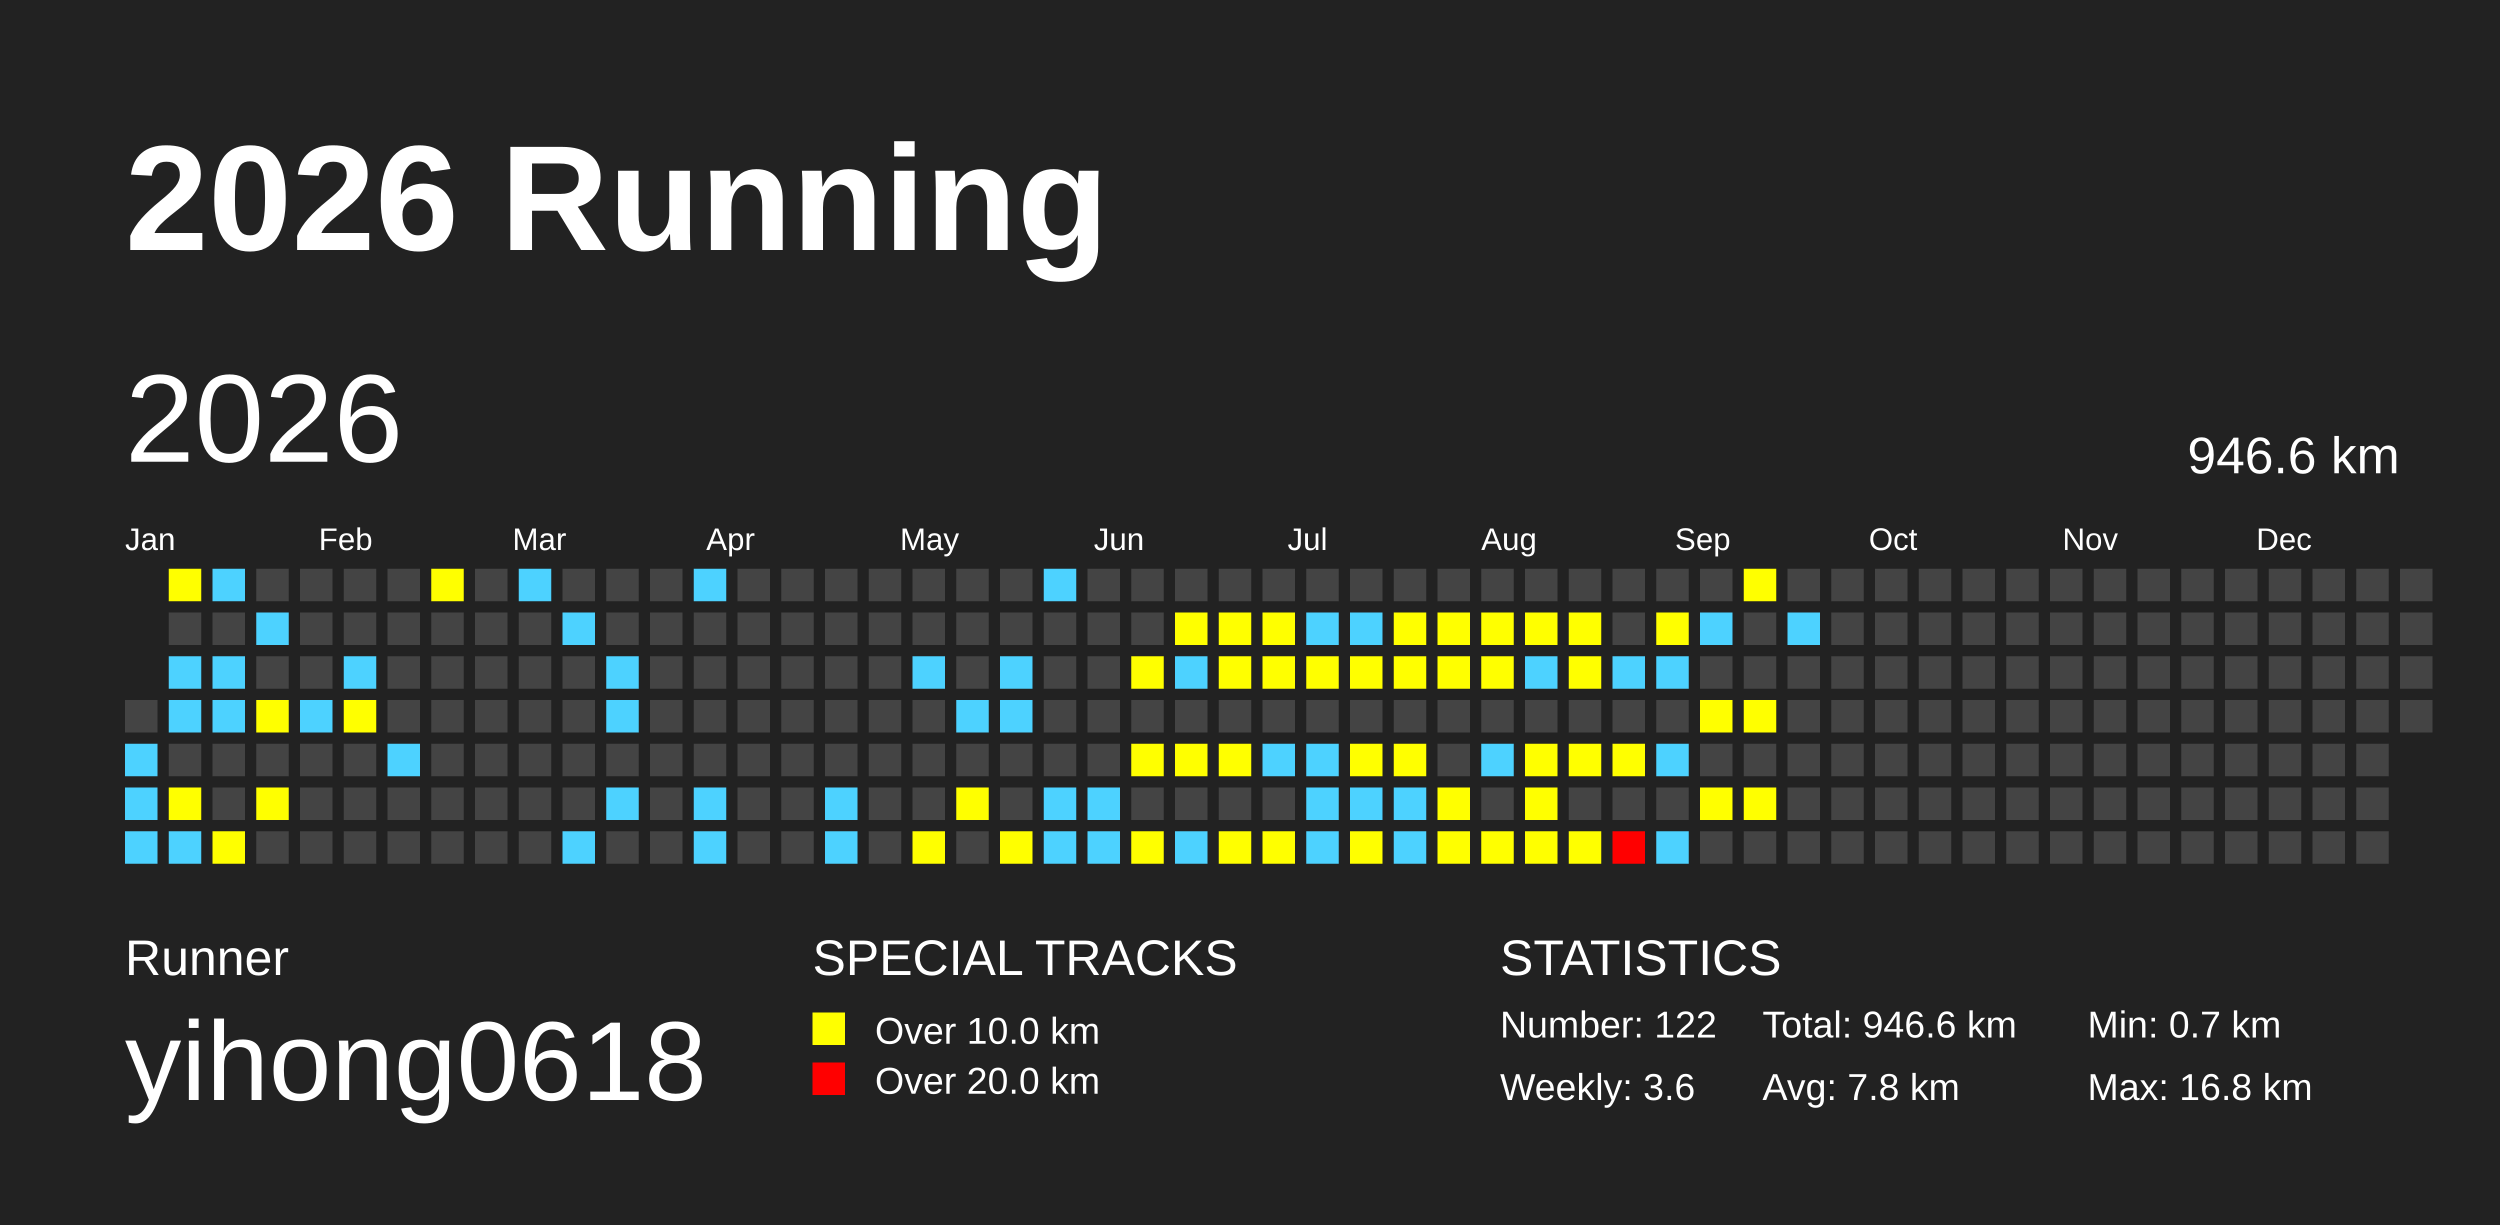
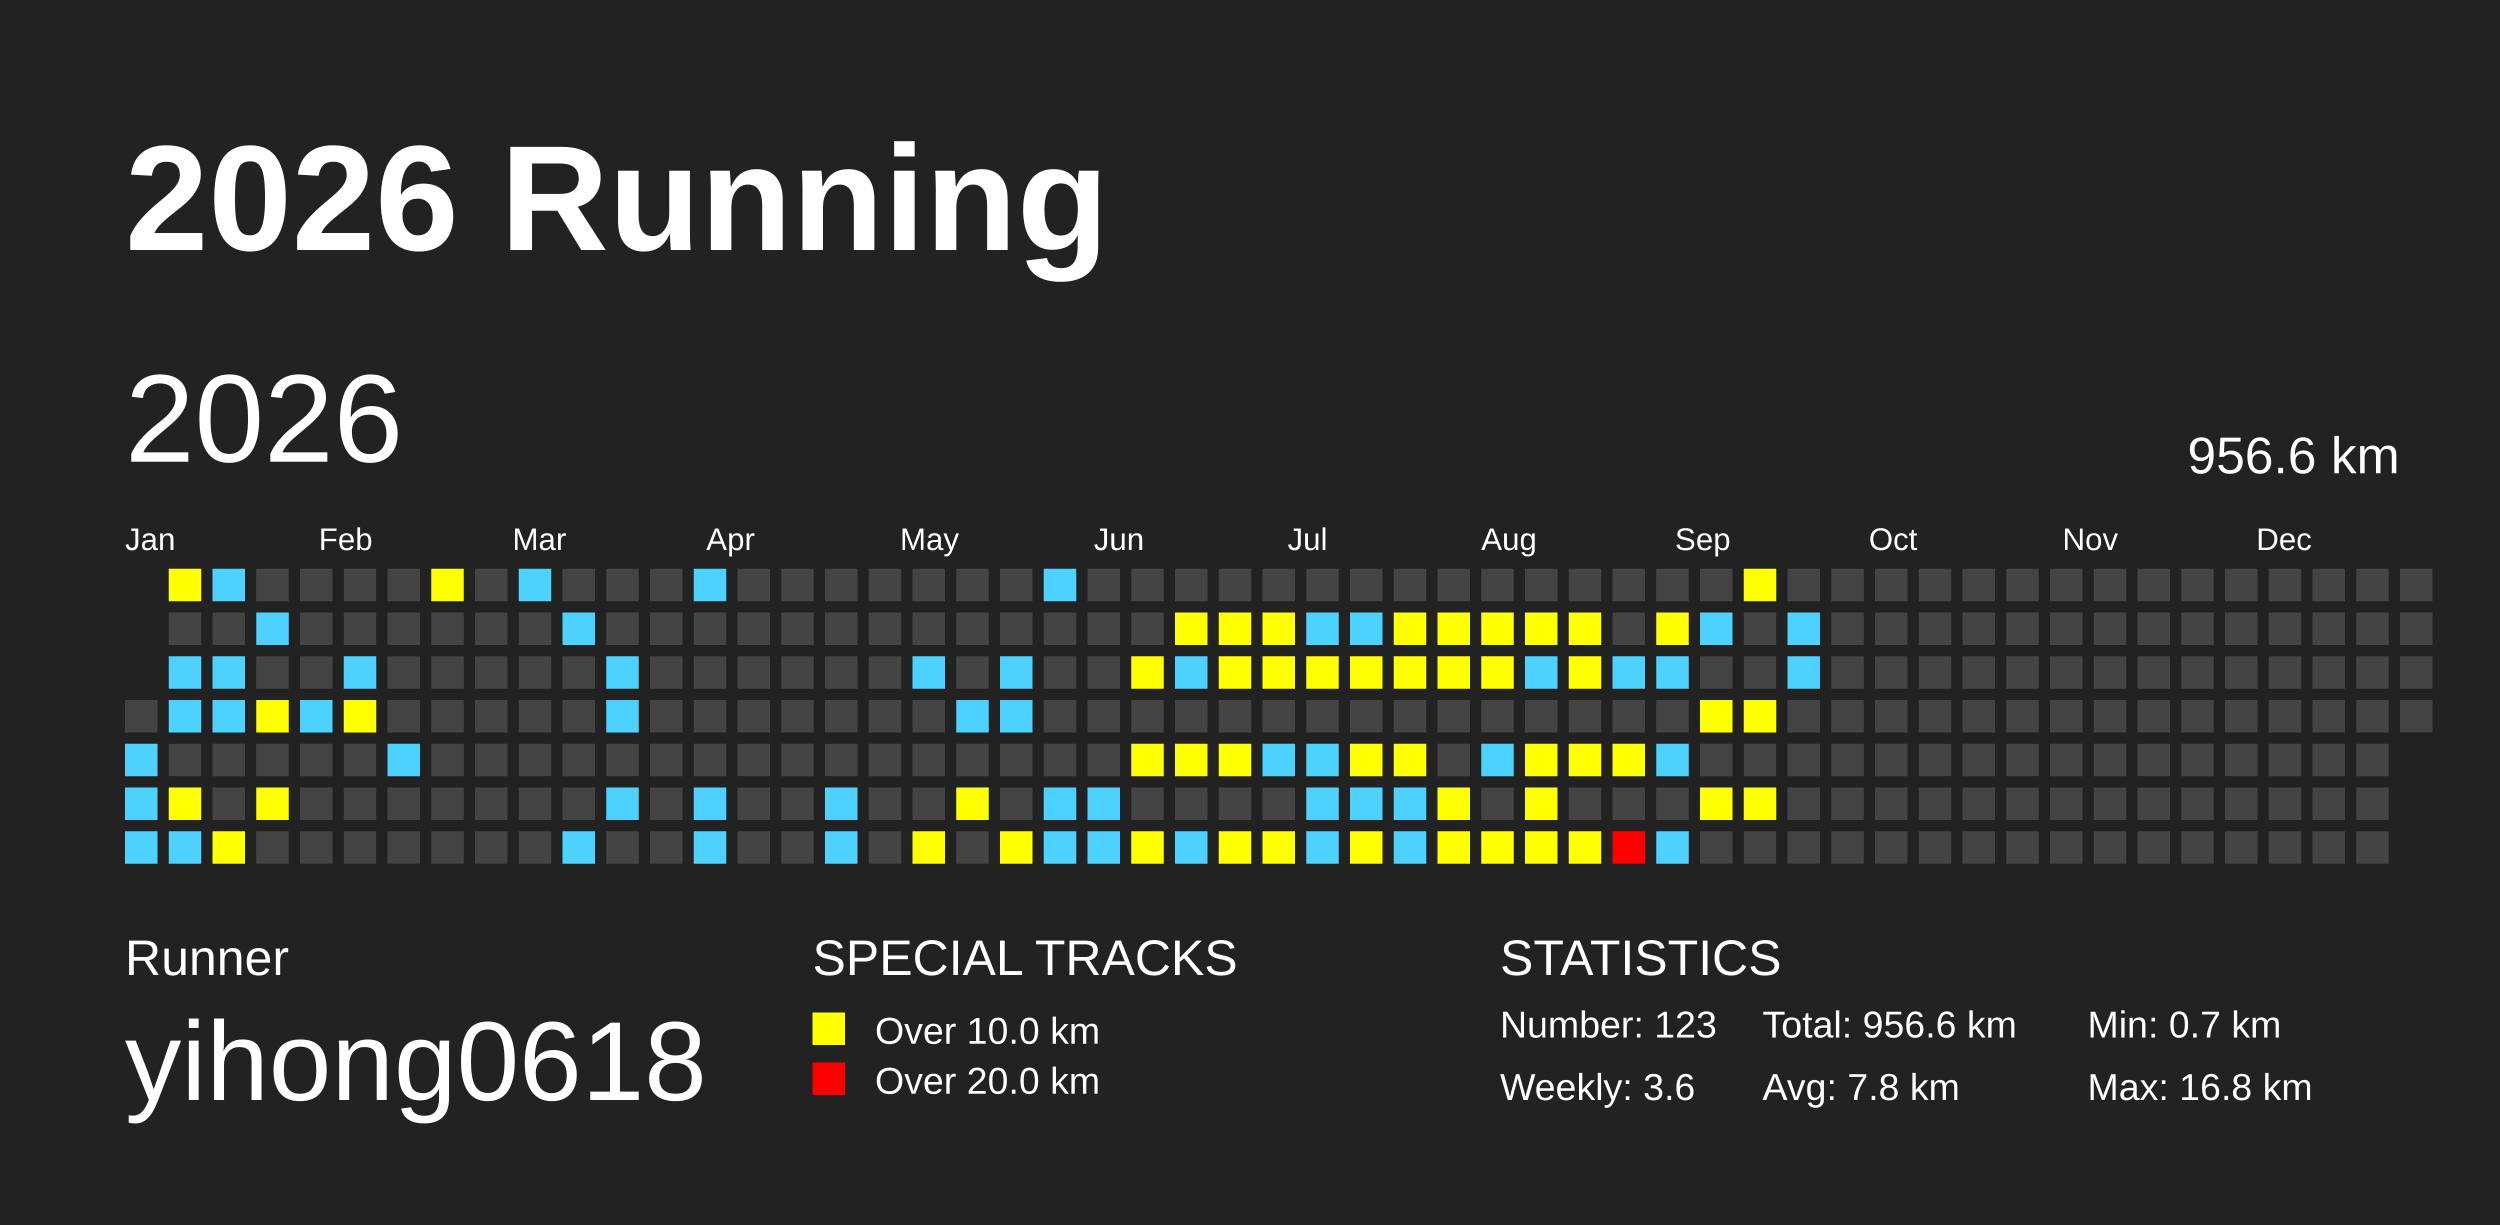
<svg xmlns="http://www.w3.org/2000/svg" baseProfile="full" height="98mm" version="1.1" viewBox="0,0,200,98" width="200mm">
  <defs>
    <pattern height="2" id="indoor-stripe" patternUnits="userSpaceOnUse" width="2">
      <line stroke="white" stroke-opacity="0.45" stroke-width="0.5" x1="0" x2="2" y1="2" y2="0" />
    </pattern>
  </defs>
  <rect fill="#222222" height="98" width="200" x="0" y="0" />
  <text fill="#FFFFFF" style="font-size:12px; font-family:Arial; font-weight:bold;" x="10" y="20">2026 Running</text>
  <text fill="#FFFFFF" style="font-size:4px; font-family:Arial" x="10" y="78">Runner</text>
  <text fill="#FFFFFF" style="font-size:9px; font-family:Arial" x="10" y="88">yihong0618</text>
  <text fill="#FFFFFF" style="font-size:4px; font-family:Arial" x="65" y="78">SPECIAL TRACKS</text>
  <rect fill="yellow" height="2.6" width="2.6" x="65" y="81" />
  <text fill="#FFFFFF" style="font-size:3px; font-family:Arial" x="70" y="83.5">Over 10.0 km</text>
  <rect fill="red" height="2.6" width="2.6" x="65" y="85" />
  <text fill="#FFFFFF" style="font-size:3px; font-family:Arial" x="70" y="87.5">Over 20.0 km</text>
  <text fill="#FFFFFF" style="font-size:4px; font-family:Arial" x="120" y="78">STATISTICS</text>
-   <text fill="#FFFFFF" style="font-size:3px; font-family:Arial" x="120" y="83">Number: 122</text>
+   <text fill="#FFFFFF" style="font-size:3px; font-family:Arial" x="120" y="83">Number: 123</text>
  <text fill="#FFFFFF" style="font-size:3px; font-family:Arial" x="120" y="88">Weekly: 3.6</text>
-   <text fill="#FFFFFF" style="font-size:3px; font-family:Arial" x="141" y="83">Total: 946.6 km</text>
+   <text fill="#FFFFFF" style="font-size:3px; font-family:Arial" x="141" y="83">Total: 956.6 km</text>
  <text fill="#FFFFFF" style="font-size:3px; font-family:Arial" x="141" y="88">Avg: 7.8 km</text>
  <text fill="#FFFFFF" style="font-size:3px; font-family:Arial" x="167" y="83">Min: 0.7 km</text>
  <text fill="#FFFFFF" style="font-size:3px; font-family:Arial" x="167" y="88">Max: 16.8 km</text>
  <text dominant-baseline="hanging" fill="#FFFFFF" style="font-size:10.0px; font-family:Arial;" x="10" y="30">2026</text>
-   <text dominant-baseline="hanging" fill="#FFFFFF" style="font-size:4.125px; font-family:Arial;" x="175" y="35">946.6 km</text>
+   <text dominant-baseline="hanging" fill="#FFFFFF" style="font-size:4.125px; font-family:Arial;" x="175" y="35">956.6 km</text>
  <text fill="#FFFFFF" style="font-size:2.5px; font-family:Arial" x="10.0" y="44">Jan</text>
  <text fill="#FFFFFF" style="font-size:2.5px; font-family:Arial" x="25.5" y="44">Feb</text>
  <text fill="#FFFFFF" style="font-size:2.5px; font-family:Arial" x="41.0" y="44">Mar</text>
  <text fill="#FFFFFF" style="font-size:2.5px; font-family:Arial" x="56.5" y="44">Apr</text>
  <text fill="#FFFFFF" style="font-size:2.5px; font-family:Arial" x="72.0" y="44">May</text>
  <text fill="#FFFFFF" style="font-size:2.5px; font-family:Arial" x="87.5" y="44">Jun</text>
  <text fill="#FFFFFF" style="font-size:2.5px; font-family:Arial" x="103.0" y="44">Jul</text>
  <text fill="#FFFFFF" style="font-size:2.5px; font-family:Arial" x="118.5" y="44">Aug</text>
  <text fill="#FFFFFF" style="font-size:2.5px; font-family:Arial" x="134.0" y="44">Sep</text>
  <text fill="#FFFFFF" style="font-size:2.5px; font-family:Arial" x="149.5" y="44">Oct</text>
  <text fill="#FFFFFF" style="font-size:2.5px; font-family:Arial" x="165.0" y="44">Nov</text>
  <text fill="#FFFFFF" style="font-size:2.5px; font-family:Arial" x="180.5" y="44">Dec</text>
  <rect fill="#444444" height="2.6" width="2.6" x="10.0" y="56.0" />
  <rect fill="#4DD2FF" height="2.6" width="2.6" x="10.0" y="59.5" />
  <rect fill="#4DD2FF" height="2.6" width="2.6" x="10.0" y="63.0" />
  <rect fill="#4DD2FF" height="2.6" width="2.6" x="10.0" y="66.5" />
  <rect fill="yellow" height="2.6" width="2.6" x="13.5" y="45.5" />
  <rect fill="#444444" height="2.6" width="2.6" x="13.5" y="49.0" />
  <rect fill="#4DD2FF" height="2.6" width="2.6" x="13.5" y="52.5" />
  <rect fill="#4DD2FF" height="2.6" width="2.6" x="13.5" y="56.0" />
  <rect fill="#444444" height="2.6" width="2.6" x="13.5" y="59.5" />
  <rect fill="yellow" height="2.6" width="2.6" x="13.5" y="63.0" />
  <rect fill="#4DD2FF" height="2.6" width="2.6" x="13.5" y="66.5" />
  <rect fill="#4DD2FF" height="2.6" width="2.6" x="17.0" y="45.5" />
  <rect fill="#444444" height="2.6" width="2.6" x="17.0" y="49.0" />
  <rect fill="#4DD2FF" height="2.6" width="2.6" x="17.0" y="52.5" />
  <rect fill="#4DD2FF" height="2.6" width="2.6" x="17.0" y="56.0" />
  <rect fill="#444444" height="2.6" width="2.6" x="17.0" y="59.5" />
  <rect fill="#444444" height="2.6" width="2.6" x="17.0" y="63.0" />
  <rect fill="yellow" height="2.6" width="2.6" x="17.0" y="66.5" />
  <rect fill="#444444" height="2.6" width="2.6" x="20.5" y="45.5" />
  <rect fill="#4DD2FF" height="2.6" width="2.6" x="20.5" y="49.0" />
  <rect fill="#444444" height="2.6" width="2.6" x="20.5" y="52.5" />
  <rect fill="yellow" height="2.6" width="2.6" x="20.5" y="56.0" />
  <rect fill="#444444" height="2.6" width="2.6" x="20.5" y="59.5" />
  <rect fill="yellow" height="2.6" width="2.6" x="20.5" y="63.0" />
  <rect fill="#444444" height="2.6" width="2.6" x="20.5" y="66.5" />
  <rect fill="#444444" height="2.6" width="2.6" x="24.0" y="45.5" />
  <rect fill="#444444" height="2.6" width="2.6" x="24.0" y="49.0" />
  <rect fill="#444444" height="2.6" width="2.6" x="24.0" y="52.5" />
  <rect fill="#4DD2FF" height="2.6" width="2.6" x="24.0" y="56.0" />
  <rect fill="#444444" height="2.6" width="2.6" x="24.0" y="59.5" />
  <rect fill="#444444" height="2.6" width="2.6" x="24.0" y="63.0" />
  <rect fill="#444444" height="2.6" width="2.6" x="24.0" y="66.5" />
  <rect fill="#444444" height="2.6" width="2.6" x="27.5" y="45.5" />
  <rect fill="#444444" height="2.6" width="2.6" x="27.5" y="49.0" />
  <rect fill="#4DD2FF" height="2.6" width="2.6" x="27.5" y="52.5" />
  <rect fill="yellow" height="2.6" width="2.6" x="27.5" y="56.0" />
  <rect fill="#444444" height="2.6" width="2.6" x="27.5" y="59.5" />
  <rect fill="#444444" height="2.6" width="2.6" x="27.5" y="63.0" />
  <rect fill="#444444" height="2.6" width="2.6" x="27.5" y="66.5" />
  <rect fill="#444444" height="2.6" width="2.6" x="31.0" y="45.5" />
  <rect fill="#444444" height="2.6" width="2.6" x="31.0" y="49.0" />
  <rect fill="#444444" height="2.6" width="2.6" x="31.0" y="52.5" />
  <rect fill="#444444" height="2.6" width="2.6" x="31.0" y="56.0" />
  <rect fill="#4DD2FF" height="2.6" width="2.6" x="31.0" y="59.5" />
  <rect fill="#444444" height="2.6" width="2.6" x="31.0" y="63.0" />
  <rect fill="#444444" height="2.6" width="2.6" x="31.0" y="66.5" />
  <rect fill="yellow" height="2.6" width="2.6" x="34.5" y="45.5" />
  <rect fill="#444444" height="2.6" width="2.6" x="34.5" y="49.0" />
  <rect fill="#444444" height="2.6" width="2.6" x="34.5" y="52.5" />
  <rect fill="#444444" height="2.6" width="2.6" x="34.5" y="56.0" />
  <rect fill="#444444" height="2.6" width="2.6" x="34.5" y="59.5" />
  <rect fill="#444444" height="2.6" width="2.6" x="34.5" y="63.0" />
  <rect fill="#444444" height="2.6" width="2.6" x="34.5" y="66.5" />
  <rect fill="#444444" height="2.6" width="2.6" x="38.0" y="45.5" />
  <rect fill="#444444" height="2.6" width="2.6" x="38.0" y="49.0" />
  <rect fill="#444444" height="2.6" width="2.6" x="38.0" y="52.5" />
  <rect fill="#444444" height="2.6" width="2.6" x="38.0" y="56.0" />
  <rect fill="#444444" height="2.6" width="2.6" x="38.0" y="59.5" />
  <rect fill="#444444" height="2.6" width="2.6" x="38.0" y="63.0" />
  <rect fill="#444444" height="2.6" width="2.6" x="38.0" y="66.5" />
  <rect fill="#4DD2FF" height="2.6" width="2.6" x="41.5" y="45.5" />
  <rect fill="#444444" height="2.6" width="2.6" x="41.5" y="49.0" />
  <rect fill="#444444" height="2.6" width="2.6" x="41.5" y="52.5" />
  <rect fill="#444444" height="2.6" width="2.6" x="41.5" y="56.0" />
  <rect fill="#444444" height="2.6" width="2.6" x="41.5" y="59.5" />
  <rect fill="#444444" height="2.6" width="2.6" x="41.5" y="63.0" />
  <rect fill="#444444" height="2.6" width="2.6" x="41.5" y="66.5" />
  <rect fill="#444444" height="2.6" width="2.6" x="45.0" y="45.5" />
  <rect fill="#4DD2FF" height="2.6" width="2.6" x="45.0" y="49.0" />
  <rect fill="#444444" height="2.6" width="2.6" x="45.0" y="52.5" />
  <rect fill="#444444" height="2.6" width="2.6" x="45.0" y="56.0" />
  <rect fill="#444444" height="2.6" width="2.6" x="45.0" y="59.5" />
  <rect fill="#444444" height="2.6" width="2.6" x="45.0" y="63.0" />
  <rect fill="#4DD2FF" height="2.6" width="2.6" x="45.0" y="66.5" />
  <rect fill="#444444" height="2.6" width="2.6" x="48.5" y="45.5" />
  <rect fill="#444444" height="2.6" width="2.6" x="48.5" y="49.0" />
  <rect fill="#4DD2FF" height="2.6" width="2.6" x="48.5" y="52.5" />
  <rect fill="#4DD2FF" height="2.6" width="2.6" x="48.5" y="56.0" />
  <rect fill="#444444" height="2.6" width="2.6" x="48.5" y="59.5" />
  <rect fill="#4DD2FF" height="2.6" width="2.6" x="48.5" y="63.0" />
  <rect fill="#444444" height="2.6" width="2.6" x="48.5" y="66.5" />
  <rect fill="#444444" height="2.6" width="2.6" x="52.0" y="45.5" />
  <rect fill="#444444" height="2.6" width="2.6" x="52.0" y="49.0" />
  <rect fill="#444444" height="2.6" width="2.6" x="52.0" y="52.5" />
  <rect fill="#444444" height="2.6" width="2.6" x="52.0" y="56.0" />
  <rect fill="#444444" height="2.6" width="2.6" x="52.0" y="59.5" />
  <rect fill="#444444" height="2.6" width="2.6" x="52.0" y="63.0" />
  <rect fill="#444444" height="2.6" width="2.6" x="52.0" y="66.5" />
  <rect fill="#4DD2FF" height="2.6" width="2.6" x="55.5" y="45.5" />
  <rect fill="#444444" height="2.6" width="2.6" x="55.5" y="49.0" />
  <rect fill="#444444" height="2.6" width="2.6" x="55.5" y="52.5" />
  <rect fill="#444444" height="2.6" width="2.6" x="55.5" y="56.0" />
  <rect fill="#444444" height="2.6" width="2.6" x="55.5" y="59.5" />
  <rect fill="#4DD2FF" height="2.6" width="2.6" x="55.5" y="63.0" />
  <rect fill="#4DD2FF" height="2.6" width="2.6" x="55.5" y="66.5" />
  <rect fill="#444444" height="2.6" width="2.6" x="59.0" y="45.5" />
  <rect fill="#444444" height="2.6" width="2.6" x="59.0" y="49.0" />
  <rect fill="#444444" height="2.6" width="2.6" x="59.0" y="52.5" />
  <rect fill="#444444" height="2.6" width="2.6" x="59.0" y="56.0" />
  <rect fill="#444444" height="2.6" width="2.6" x="59.0" y="59.5" />
  <rect fill="#444444" height="2.6" width="2.6" x="59.0" y="63.0" />
  <rect fill="#444444" height="2.6" width="2.6" x="59.0" y="66.5" />
  <rect fill="#444444" height="2.6" width="2.6" x="62.5" y="45.5" />
  <rect fill="#444444" height="2.6" width="2.6" x="62.5" y="49.0" />
  <rect fill="#444444" height="2.6" width="2.6" x="62.5" y="52.5" />
  <rect fill="#444444" height="2.6" width="2.6" x="62.5" y="56.0" />
  <rect fill="#444444" height="2.6" width="2.6" x="62.5" y="59.5" />
  <rect fill="#444444" height="2.6" width="2.6" x="62.5" y="63.0" />
  <rect fill="#444444" height="2.6" width="2.6" x="62.5" y="66.5" />
  <rect fill="#444444" height="2.6" width="2.6" x="66.0" y="45.5" />
  <rect fill="#444444" height="2.6" width="2.6" x="66.0" y="49.0" />
  <rect fill="#444444" height="2.6" width="2.6" x="66.0" y="52.5" />
  <rect fill="#444444" height="2.6" width="2.6" x="66.0" y="56.0" />
  <rect fill="#444444" height="2.6" width="2.6" x="66.0" y="59.5" />
  <rect fill="#4DD2FF" height="2.6" width="2.6" x="66.0" y="63.0" />
  <rect fill="#4DD2FF" height="2.6" width="2.6" x="66.0" y="66.5" />
  <rect fill="#444444" height="2.6" width="2.6" x="69.5" y="45.5" />
  <rect fill="#444444" height="2.6" width="2.6" x="69.5" y="49.0" />
  <rect fill="#444444" height="2.6" width="2.6" x="69.5" y="52.5" />
  <rect fill="#444444" height="2.6" width="2.6" x="69.5" y="56.0" />
  <rect fill="#444444" height="2.6" width="2.6" x="69.5" y="59.5" />
  <rect fill="#444444" height="2.6" width="2.6" x="69.5" y="63.0" />
  <rect fill="#444444" height="2.6" width="2.6" x="69.5" y="66.5" />
  <rect fill="#444444" height="2.6" width="2.6" x="73.0" y="45.5" />
  <rect fill="#444444" height="2.6" width="2.6" x="73.0" y="49.0" />
  <rect fill="#4DD2FF" height="2.6" width="2.6" x="73.0" y="52.5" />
  <rect fill="#444444" height="2.6" width="2.6" x="73.0" y="56.0" />
  <rect fill="#444444" height="2.6" width="2.6" x="73.0" y="59.5" />
  <rect fill="#444444" height="2.6" width="2.6" x="73.0" y="63.0" />
  <rect fill="yellow" height="2.6" width="2.6" x="73.0" y="66.5" />
  <rect fill="#444444" height="2.6" width="2.6" x="76.5" y="45.5" />
  <rect fill="#444444" height="2.6" width="2.6" x="76.5" y="49.0" />
  <rect fill="#444444" height="2.6" width="2.6" x="76.5" y="52.5" />
  <rect fill="#4DD2FF" height="2.6" width="2.6" x="76.5" y="56.0" />
  <rect fill="#444444" height="2.6" width="2.6" x="76.5" y="59.5" />
  <rect fill="yellow" height="2.6" width="2.6" x="76.5" y="63.0" />
  <rect fill="#444444" height="2.6" width="2.6" x="76.5" y="66.5" />
  <rect fill="#444444" height="2.6" width="2.6" x="80.0" y="45.5" />
  <rect fill="#444444" height="2.6" width="2.6" x="80.0" y="49.0" />
  <rect fill="#4DD2FF" height="2.6" width="2.6" x="80.0" y="52.5" />
  <rect fill="#4DD2FF" height="2.6" width="2.6" x="80.0" y="56.0" />
  <rect fill="#444444" height="2.6" width="2.6" x="80.0" y="59.5" />
  <rect fill="#444444" height="2.6" width="2.6" x="80.0" y="63.0" />
  <rect fill="yellow" height="2.6" width="2.6" x="80.0" y="66.5" />
  <rect fill="#4DD2FF" height="2.6" width="2.6" x="83.5" y="45.5" />
  <rect fill="#444444" height="2.6" width="2.6" x="83.5" y="49.0" />
  <rect fill="#444444" height="2.6" width="2.6" x="83.5" y="52.5" />
  <rect fill="#444444" height="2.6" width="2.6" x="83.5" y="56.0" />
  <rect fill="#444444" height="2.6" width="2.6" x="83.5" y="59.5" />
  <rect fill="#4DD2FF" height="2.6" width="2.6" x="83.5" y="63.0" />
  <rect fill="#4DD2FF" height="2.6" width="2.6" x="83.5" y="66.5" />
  <rect fill="#444444" height="2.6" width="2.6" x="87.0" y="45.5" />
  <rect fill="#444444" height="2.6" width="2.6" x="87.0" y="49.0" />
  <rect fill="#444444" height="2.6" width="2.6" x="87.0" y="52.5" />
  <rect fill="#444444" height="2.6" width="2.6" x="87.0" y="56.0" />
  <rect fill="#444444" height="2.6" width="2.6" x="87.0" y="59.5" />
  <rect fill="#4DD2FF" height="2.6" width="2.6" x="87.0" y="63.0" />
  <rect fill="#4DD2FF" height="2.6" width="2.6" x="87.0" y="66.5" />
  <rect fill="#444444" height="2.6" width="2.6" x="90.5" y="45.5" />
  <rect fill="#444444" height="2.6" width="2.6" x="90.5" y="49.0" />
  <rect fill="yellow" height="2.6" width="2.6" x="90.5" y="52.5" />
  <rect fill="#444444" height="2.6" width="2.6" x="90.5" y="56.0" />
  <rect fill="yellow" height="2.6" width="2.6" x="90.5" y="59.5" />
  <rect fill="#444444" height="2.6" width="2.6" x="90.5" y="63.0" />
  <rect fill="yellow" height="2.6" width="2.6" x="90.5" y="66.5" />
  <rect fill="#444444" height="2.6" width="2.6" x="94.0" y="45.5" />
  <rect fill="yellow" height="2.6" width="2.6" x="94.0" y="49.0" />
  <rect fill="#4DD2FF" height="2.6" width="2.6" x="94.0" y="52.5" />
  <rect fill="#444444" height="2.6" width="2.6" x="94.0" y="56.0" />
  <rect fill="yellow" height="2.6" width="2.6" x="94.0" y="59.5" />
  <rect fill="#444444" height="2.6" width="2.6" x="94.0" y="63.0" />
  <rect fill="#4DD2FF" height="2.6" width="2.6" x="94.0" y="66.5" />
  <rect fill="#444444" height="2.6" width="2.6" x="97.5" y="45.5" />
  <rect fill="yellow" height="2.6" width="2.6" x="97.5" y="49.0" />
  <rect fill="yellow" height="2.6" width="2.6" x="97.5" y="52.5" />
  <rect fill="#444444" height="2.6" width="2.6" x="97.5" y="56.0" />
  <rect fill="yellow" height="2.6" width="2.6" x="97.5" y="59.5" />
  <rect fill="#444444" height="2.6" width="2.6" x="97.5" y="63.0" />
  <rect fill="yellow" height="2.6" width="2.6" x="97.5" y="66.5" />
  <rect fill="#444444" height="2.6" width="2.6" x="101.0" y="45.5" />
  <rect fill="yellow" height="2.6" width="2.6" x="101.0" y="49.0" />
  <rect fill="yellow" height="2.6" width="2.6" x="101.0" y="52.5" />
  <rect fill="#444444" height="2.6" width="2.6" x="101.0" y="56.0" />
  <rect fill="#4DD2FF" height="2.6" width="2.6" x="101.0" y="59.5" />
  <rect fill="#444444" height="2.6" width="2.6" x="101.0" y="63.0" />
  <rect fill="yellow" height="2.6" width="2.6" x="101.0" y="66.5" />
  <rect fill="#444444" height="2.6" width="2.6" x="104.5" y="45.5" />
  <rect fill="#4DD2FF" height="2.6" width="2.6" x="104.5" y="49.0" />
  <rect fill="yellow" height="2.6" width="2.6" x="104.5" y="52.5" />
  <rect fill="#444444" height="2.6" width="2.6" x="104.5" y="56.0" />
  <rect fill="#4DD2FF" height="2.6" width="2.6" x="104.5" y="59.5" />
  <rect fill="#4DD2FF" height="2.6" width="2.6" x="104.5" y="63.0" />
  <rect fill="#4DD2FF" height="2.6" width="2.6" x="104.5" y="66.5" />
  <rect fill="#444444" height="2.6" width="2.6" x="108.0" y="45.5" />
  <rect fill="#4DD2FF" height="2.6" width="2.6" x="108.0" y="49.0" />
  <rect fill="yellow" height="2.6" width="2.6" x="108.0" y="52.5" />
  <rect fill="#444444" height="2.6" width="2.6" x="108.0" y="56.0" />
  <rect fill="yellow" height="2.6" width="2.6" x="108.0" y="59.5" />
  <rect fill="#4DD2FF" height="2.6" width="2.6" x="108.0" y="63.0" />
  <rect fill="yellow" height="2.6" width="2.6" x="108.0" y="66.5" />
  <rect fill="#444444" height="2.6" width="2.6" x="111.5" y="45.5" />
  <rect fill="yellow" height="2.6" width="2.6" x="111.5" y="49.0" />
  <rect fill="yellow" height="2.6" width="2.6" x="111.5" y="52.5" />
  <rect fill="#444444" height="2.6" width="2.6" x="111.5" y="56.0" />
  <rect fill="yellow" height="2.6" width="2.6" x="111.5" y="59.5" />
  <rect fill="#4DD2FF" height="2.6" width="2.6" x="111.5" y="63.0" />
  <rect fill="#4DD2FF" height="2.6" width="2.6" x="111.5" y="66.5" />
  <rect fill="#444444" height="2.6" width="2.6" x="115.0" y="45.5" />
  <rect fill="yellow" height="2.6" width="2.6" x="115.0" y="49.0" />
  <rect fill="yellow" height="2.6" width="2.6" x="115.0" y="52.5" />
  <rect fill="#444444" height="2.6" width="2.6" x="115.0" y="56.0" />
  <rect fill="#444444" height="2.6" width="2.6" x="115.0" y="59.5" />
  <rect fill="yellow" height="2.6" width="2.6" x="115.0" y="63.0" />
  <rect fill="yellow" height="2.6" width="2.6" x="115.0" y="66.5" />
  <rect fill="#444444" height="2.6" width="2.6" x="118.5" y="45.5" />
  <rect fill="yellow" height="2.6" width="2.6" x="118.5" y="49.0" />
  <rect fill="yellow" height="2.6" width="2.6" x="118.5" y="52.5" />
  <rect fill="#444444" height="2.6" width="2.6" x="118.5" y="56.0" />
  <rect fill="#4DD2FF" height="2.6" width="2.6" x="118.5" y="59.5" />
  <rect fill="#444444" height="2.6" width="2.6" x="118.5" y="63.0" />
  <rect fill="yellow" height="2.6" width="2.6" x="118.5" y="66.5" />
  <rect fill="#444444" height="2.6" width="2.6" x="122.0" y="45.5" />
  <rect fill="yellow" height="2.6" width="2.6" x="122.0" y="49.0" />
  <rect fill="#4DD2FF" height="2.6" width="2.6" x="122.0" y="52.5" />
  <rect fill="#444444" height="2.6" width="2.6" x="122.0" y="56.0" />
  <rect fill="yellow" height="2.6" width="2.6" x="122.0" y="59.5" />
  <rect fill="yellow" height="2.6" width="2.6" x="122.0" y="63.0" />
  <rect fill="yellow" height="2.6" width="2.6" x="122.0" y="66.5" />
  <rect fill="#444444" height="2.6" width="2.6" x="125.5" y="45.5" />
  <rect fill="yellow" height="2.6" width="2.6" x="125.5" y="49.0" />
  <rect fill="yellow" height="2.6" width="2.6" x="125.5" y="52.5" />
  <rect fill="#444444" height="2.6" width="2.6" x="125.5" y="56.0" />
  <rect fill="yellow" height="2.6" width="2.6" x="125.5" y="59.5" />
  <rect fill="#444444" height="2.6" width="2.6" x="125.5" y="63.0" />
  <rect fill="yellow" height="2.6" width="2.6" x="125.5" y="66.5" />
  <rect fill="#444444" height="2.6" width="2.6" x="129.0" y="45.5" />
  <rect fill="#444444" height="2.6" width="2.6" x="129.0" y="49.0" />
  <rect fill="#4DD2FF" height="2.6" width="2.6" x="129.0" y="52.5" />
  <rect fill="#444444" height="2.6" width="2.6" x="129.0" y="56.0" />
  <rect fill="yellow" height="2.6" width="2.6" x="129.0" y="59.5" />
  <rect fill="#444444" height="2.6" width="2.6" x="129.0" y="63.0" />
  <rect fill="red" height="2.6" width="2.6" x="129.0" y="66.5" />
  <rect fill="#444444" height="2.6" width="2.6" x="132.5" y="45.5" />
  <rect fill="yellow" height="2.6" width="2.6" x="132.5" y="49.0" />
  <rect fill="#4DD2FF" height="2.6" width="2.6" x="132.5" y="52.5" />
  <rect fill="#444444" height="2.6" width="2.6" x="132.5" y="56.0" />
  <rect fill="#4DD2FF" height="2.6" width="2.6" x="132.5" y="59.5" />
  <rect fill="#444444" height="2.6" width="2.6" x="132.5" y="63.0" />
  <rect fill="#4DD2FF" height="2.6" width="2.6" x="132.5" y="66.5" />
  <rect fill="#444444" height="2.6" width="2.6" x="136.0" y="45.5" />
  <rect fill="#4DD2FF" height="2.6" width="2.6" x="136.0" y="49.0" />
  <rect fill="#444444" height="2.6" width="2.6" x="136.0" y="52.5" />
  <rect fill="yellow" height="2.6" width="2.6" x="136.0" y="56.0" />
  <rect fill="#444444" height="2.6" width="2.6" x="136.0" y="59.5" />
  <rect fill="yellow" height="2.6" width="2.6" x="136.0" y="63.0" />
  <rect fill="#444444" height="2.6" width="2.6" x="136.0" y="66.5" />
  <rect fill="yellow" height="2.6" width="2.6" x="139.5" y="45.5" />
  <rect fill="#444444" height="2.6" width="2.6" x="139.5" y="49.0" />
  <rect fill="#444444" height="2.6" width="2.6" x="139.5" y="52.5" />
  <rect fill="yellow" height="2.6" width="2.6" x="139.5" y="56.0" />
  <rect fill="#444444" height="2.6" width="2.6" x="139.5" y="59.5" />
  <rect fill="yellow" height="2.6" width="2.6" x="139.5" y="63.0" />
  <rect fill="#444444" height="2.6" width="2.6" x="139.5" y="66.5" />
  <rect fill="#444444" height="2.6" width="2.6" x="143.0" y="45.5" />
  <rect fill="#4DD2FF" height="2.6" width="2.6" x="143.0" y="49.0" />
-   <rect fill="#444444" height="2.6" width="2.6" x="143.0" y="52.5" />
+   <rect fill="#4DD2FF" height="2.6" width="2.6" x="143.0" y="52.5" />
  <rect fill="#444444" height="2.6" width="2.6" x="143.0" y="56.0" />
  <rect fill="#444444" height="2.6" width="2.6" x="143.0" y="59.5" />
  <rect fill="#444444" height="2.6" width="2.6" x="143.0" y="63.0" />
  <rect fill="#444444" height="2.6" width="2.6" x="143.0" y="66.5" />
  <rect fill="#444444" height="2.6" width="2.6" x="146.5" y="45.5" />
  <rect fill="#444444" height="2.6" width="2.6" x="146.5" y="49.0" />
  <rect fill="#444444" height="2.6" width="2.6" x="146.5" y="52.5" />
  <rect fill="#444444" height="2.6" width="2.6" x="146.5" y="56.0" />
  <rect fill="#444444" height="2.6" width="2.6" x="146.5" y="59.5" />
  <rect fill="#444444" height="2.6" width="2.6" x="146.5" y="63.0" />
  <rect fill="#444444" height="2.6" width="2.6" x="146.5" y="66.5" />
  <rect fill="#444444" height="2.6" width="2.6" x="150.0" y="45.5" />
  <rect fill="#444444" height="2.6" width="2.6" x="150.0" y="49.0" />
  <rect fill="#444444" height="2.6" width="2.6" x="150.0" y="52.5" />
  <rect fill="#444444" height="2.6" width="2.6" x="150.0" y="56.0" />
  <rect fill="#444444" height="2.6" width="2.6" x="150.0" y="59.5" />
  <rect fill="#444444" height="2.6" width="2.6" x="150.0" y="63.0" />
  <rect fill="#444444" height="2.6" width="2.6" x="150.0" y="66.5" />
  <rect fill="#444444" height="2.6" width="2.6" x="153.5" y="45.5" />
  <rect fill="#444444" height="2.6" width="2.6" x="153.5" y="49.0" />
  <rect fill="#444444" height="2.6" width="2.6" x="153.5" y="52.5" />
  <rect fill="#444444" height="2.6" width="2.6" x="153.5" y="56.0" />
  <rect fill="#444444" height="2.6" width="2.6" x="153.5" y="59.5" />
  <rect fill="#444444" height="2.6" width="2.6" x="153.5" y="63.0" />
  <rect fill="#444444" height="2.6" width="2.6" x="153.5" y="66.5" />
  <rect fill="#444444" height="2.6" width="2.6" x="157.0" y="45.5" />
  <rect fill="#444444" height="2.6" width="2.6" x="157.0" y="49.0" />
  <rect fill="#444444" height="2.6" width="2.6" x="157.0" y="52.5" />
  <rect fill="#444444" height="2.6" width="2.6" x="157.0" y="56.0" />
  <rect fill="#444444" height="2.6" width="2.6" x="157.0" y="59.5" />
  <rect fill="#444444" height="2.6" width="2.6" x="157.0" y="63.0" />
  <rect fill="#444444" height="2.6" width="2.6" x="157.0" y="66.5" />
  <rect fill="#444444" height="2.6" width="2.6" x="160.5" y="45.5" />
  <rect fill="#444444" height="2.6" width="2.6" x="160.5" y="49.0" />
  <rect fill="#444444" height="2.6" width="2.6" x="160.5" y="52.5" />
  <rect fill="#444444" height="2.6" width="2.6" x="160.5" y="56.0" />
  <rect fill="#444444" height="2.6" width="2.6" x="160.5" y="59.5" />
  <rect fill="#444444" height="2.6" width="2.6" x="160.5" y="63.0" />
  <rect fill="#444444" height="2.6" width="2.6" x="160.5" y="66.5" />
  <rect fill="#444444" height="2.6" width="2.6" x="164.0" y="45.5" />
  <rect fill="#444444" height="2.6" width="2.6" x="164.0" y="49.0" />
  <rect fill="#444444" height="2.6" width="2.6" x="164.0" y="52.5" />
  <rect fill="#444444" height="2.6" width="2.6" x="164.0" y="56.0" />
  <rect fill="#444444" height="2.6" width="2.6" x="164.0" y="59.5" />
  <rect fill="#444444" height="2.6" width="2.6" x="164.0" y="63.0" />
  <rect fill="#444444" height="2.6" width="2.6" x="164.0" y="66.5" />
  <rect fill="#444444" height="2.6" width="2.6" x="167.5" y="45.5" />
  <rect fill="#444444" height="2.6" width="2.6" x="167.5" y="49.0" />
  <rect fill="#444444" height="2.6" width="2.6" x="167.5" y="52.5" />
  <rect fill="#444444" height="2.6" width="2.6" x="167.5" y="56.0" />
  <rect fill="#444444" height="2.6" width="2.6" x="167.5" y="59.5" />
  <rect fill="#444444" height="2.6" width="2.6" x="167.5" y="63.0" />
  <rect fill="#444444" height="2.6" width="2.6" x="167.5" y="66.5" />
  <rect fill="#444444" height="2.6" width="2.6" x="171.0" y="45.5" />
  <rect fill="#444444" height="2.6" width="2.6" x="171.0" y="49.0" />
  <rect fill="#444444" height="2.6" width="2.6" x="171.0" y="52.5" />
  <rect fill="#444444" height="2.6" width="2.6" x="171.0" y="56.0" />
  <rect fill="#444444" height="2.6" width="2.6" x="171.0" y="59.5" />
  <rect fill="#444444" height="2.6" width="2.6" x="171.0" y="63.0" />
  <rect fill="#444444" height="2.6" width="2.6" x="171.0" y="66.5" />
  <rect fill="#444444" height="2.6" width="2.6" x="174.5" y="45.5" />
  <rect fill="#444444" height="2.6" width="2.6" x="174.5" y="49.0" />
  <rect fill="#444444" height="2.6" width="2.6" x="174.5" y="52.5" />
  <rect fill="#444444" height="2.6" width="2.6" x="174.5" y="56.0" />
  <rect fill="#444444" height="2.6" width="2.6" x="174.5" y="59.5" />
  <rect fill="#444444" height="2.6" width="2.6" x="174.5" y="63.0" />
  <rect fill="#444444" height="2.6" width="2.6" x="174.5" y="66.5" />
  <rect fill="#444444" height="2.6" width="2.6" x="178.0" y="45.5" />
  <rect fill="#444444" height="2.6" width="2.6" x="178.0" y="49.0" />
  <rect fill="#444444" height="2.6" width="2.6" x="178.0" y="52.5" />
  <rect fill="#444444" height="2.6" width="2.6" x="178.0" y="56.0" />
  <rect fill="#444444" height="2.6" width="2.6" x="178.0" y="59.5" />
  <rect fill="#444444" height="2.6" width="2.6" x="178.0" y="63.0" />
  <rect fill="#444444" height="2.6" width="2.6" x="178.0" y="66.5" />
  <rect fill="#444444" height="2.6" width="2.6" x="181.5" y="45.5" />
  <rect fill="#444444" height="2.6" width="2.6" x="181.5" y="49.0" />
  <rect fill="#444444" height="2.6" width="2.6" x="181.5" y="52.5" />
  <rect fill="#444444" height="2.6" width="2.6" x="181.5" y="56.0" />
  <rect fill="#444444" height="2.6" width="2.6" x="181.5" y="59.5" />
  <rect fill="#444444" height="2.6" width="2.6" x="181.5" y="63.0" />
  <rect fill="#444444" height="2.6" width="2.6" x="181.5" y="66.5" />
  <rect fill="#444444" height="2.6" width="2.6" x="185.0" y="45.5" />
  <rect fill="#444444" height="2.6" width="2.6" x="185.0" y="49.0" />
  <rect fill="#444444" height="2.6" width="2.6" x="185.0" y="52.5" />
  <rect fill="#444444" height="2.6" width="2.6" x="185.0" y="56.0" />
  <rect fill="#444444" height="2.6" width="2.6" x="185.0" y="59.5" />
  <rect fill="#444444" height="2.6" width="2.6" x="185.0" y="63.0" />
  <rect fill="#444444" height="2.6" width="2.6" x="185.0" y="66.5" />
  <rect fill="#444444" height="2.6" width="2.6" x="188.5" y="45.5" />
  <rect fill="#444444" height="2.6" width="2.6" x="188.5" y="49.0" />
  <rect fill="#444444" height="2.6" width="2.6" x="188.5" y="52.5" />
  <rect fill="#444444" height="2.6" width="2.6" x="188.5" y="56.0" />
  <rect fill="#444444" height="2.6" width="2.6" x="188.5" y="59.5" />
  <rect fill="#444444" height="2.6" width="2.6" x="188.5" y="63.0" />
  <rect fill="#444444" height="2.6" width="2.6" x="188.5" y="66.5" />
  <rect fill="#444444" height="2.6" width="2.6" x="192.0" y="45.5" />
  <rect fill="#444444" height="2.6" width="2.6" x="192.0" y="49.0" />
  <rect fill="#444444" height="2.6" width="2.6" x="192.0" y="52.5" />
  <rect fill="#444444" height="2.6" width="2.6" x="192.0" y="56.0" />
</svg>
